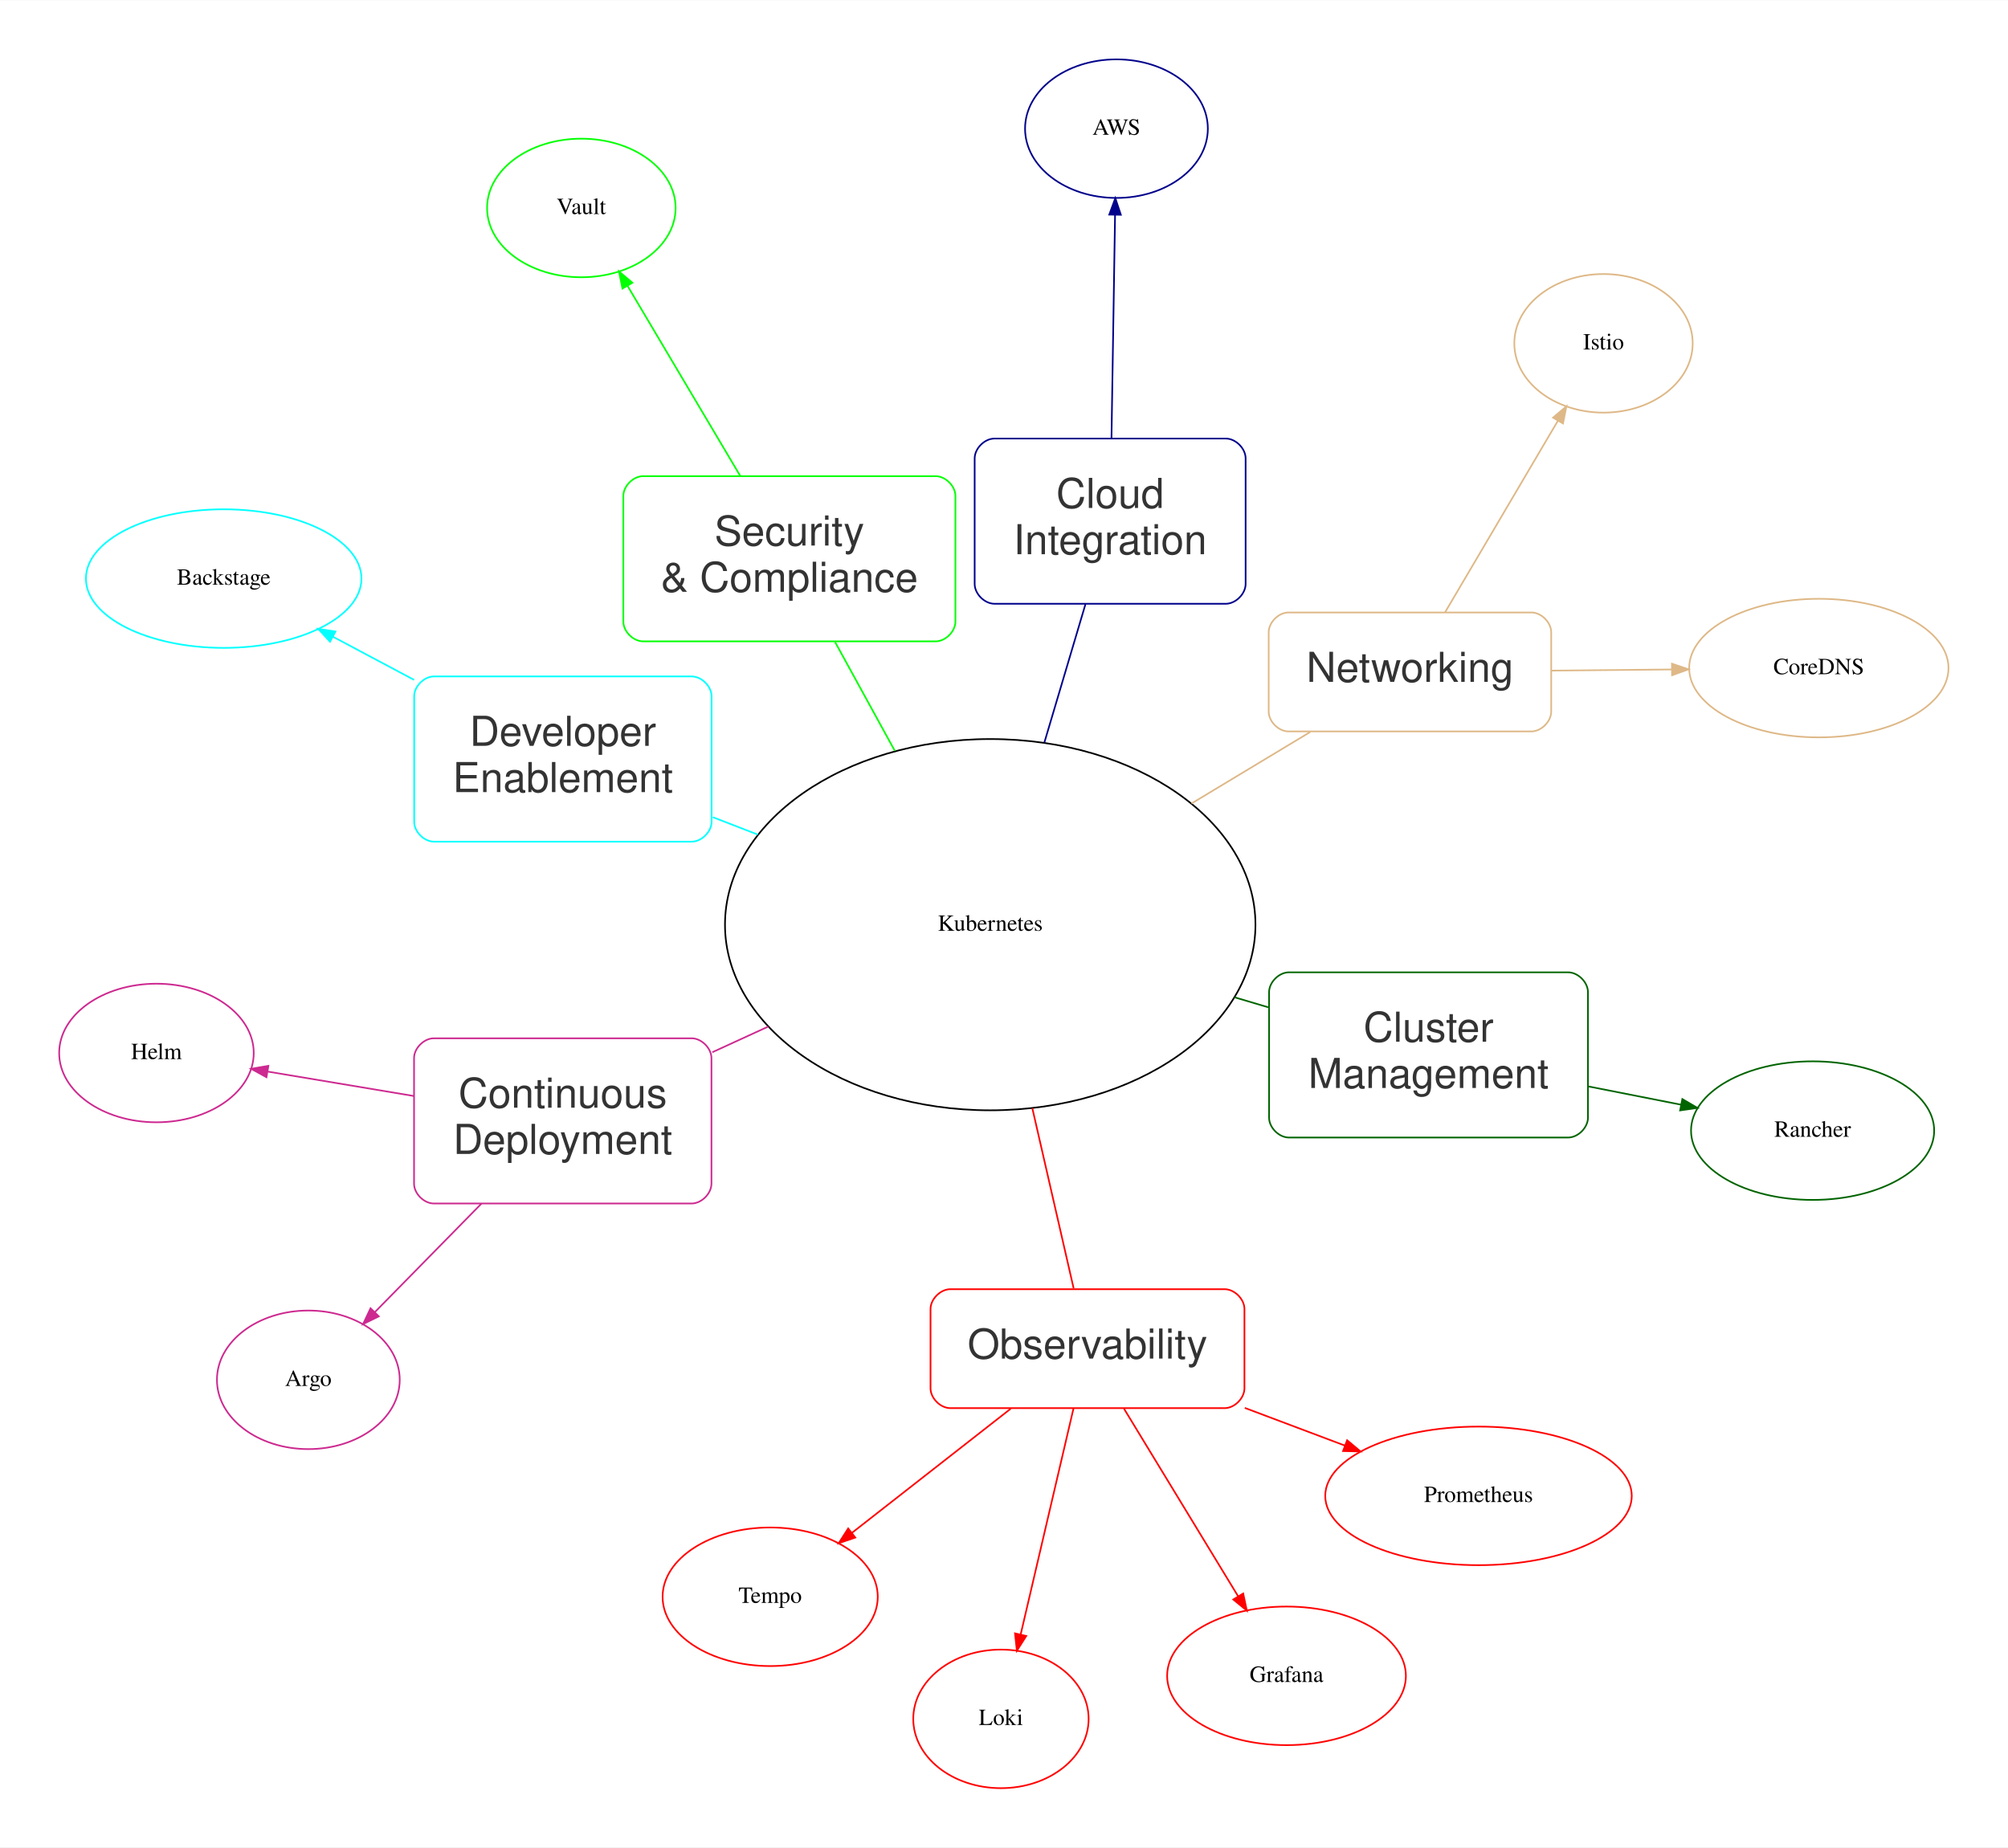
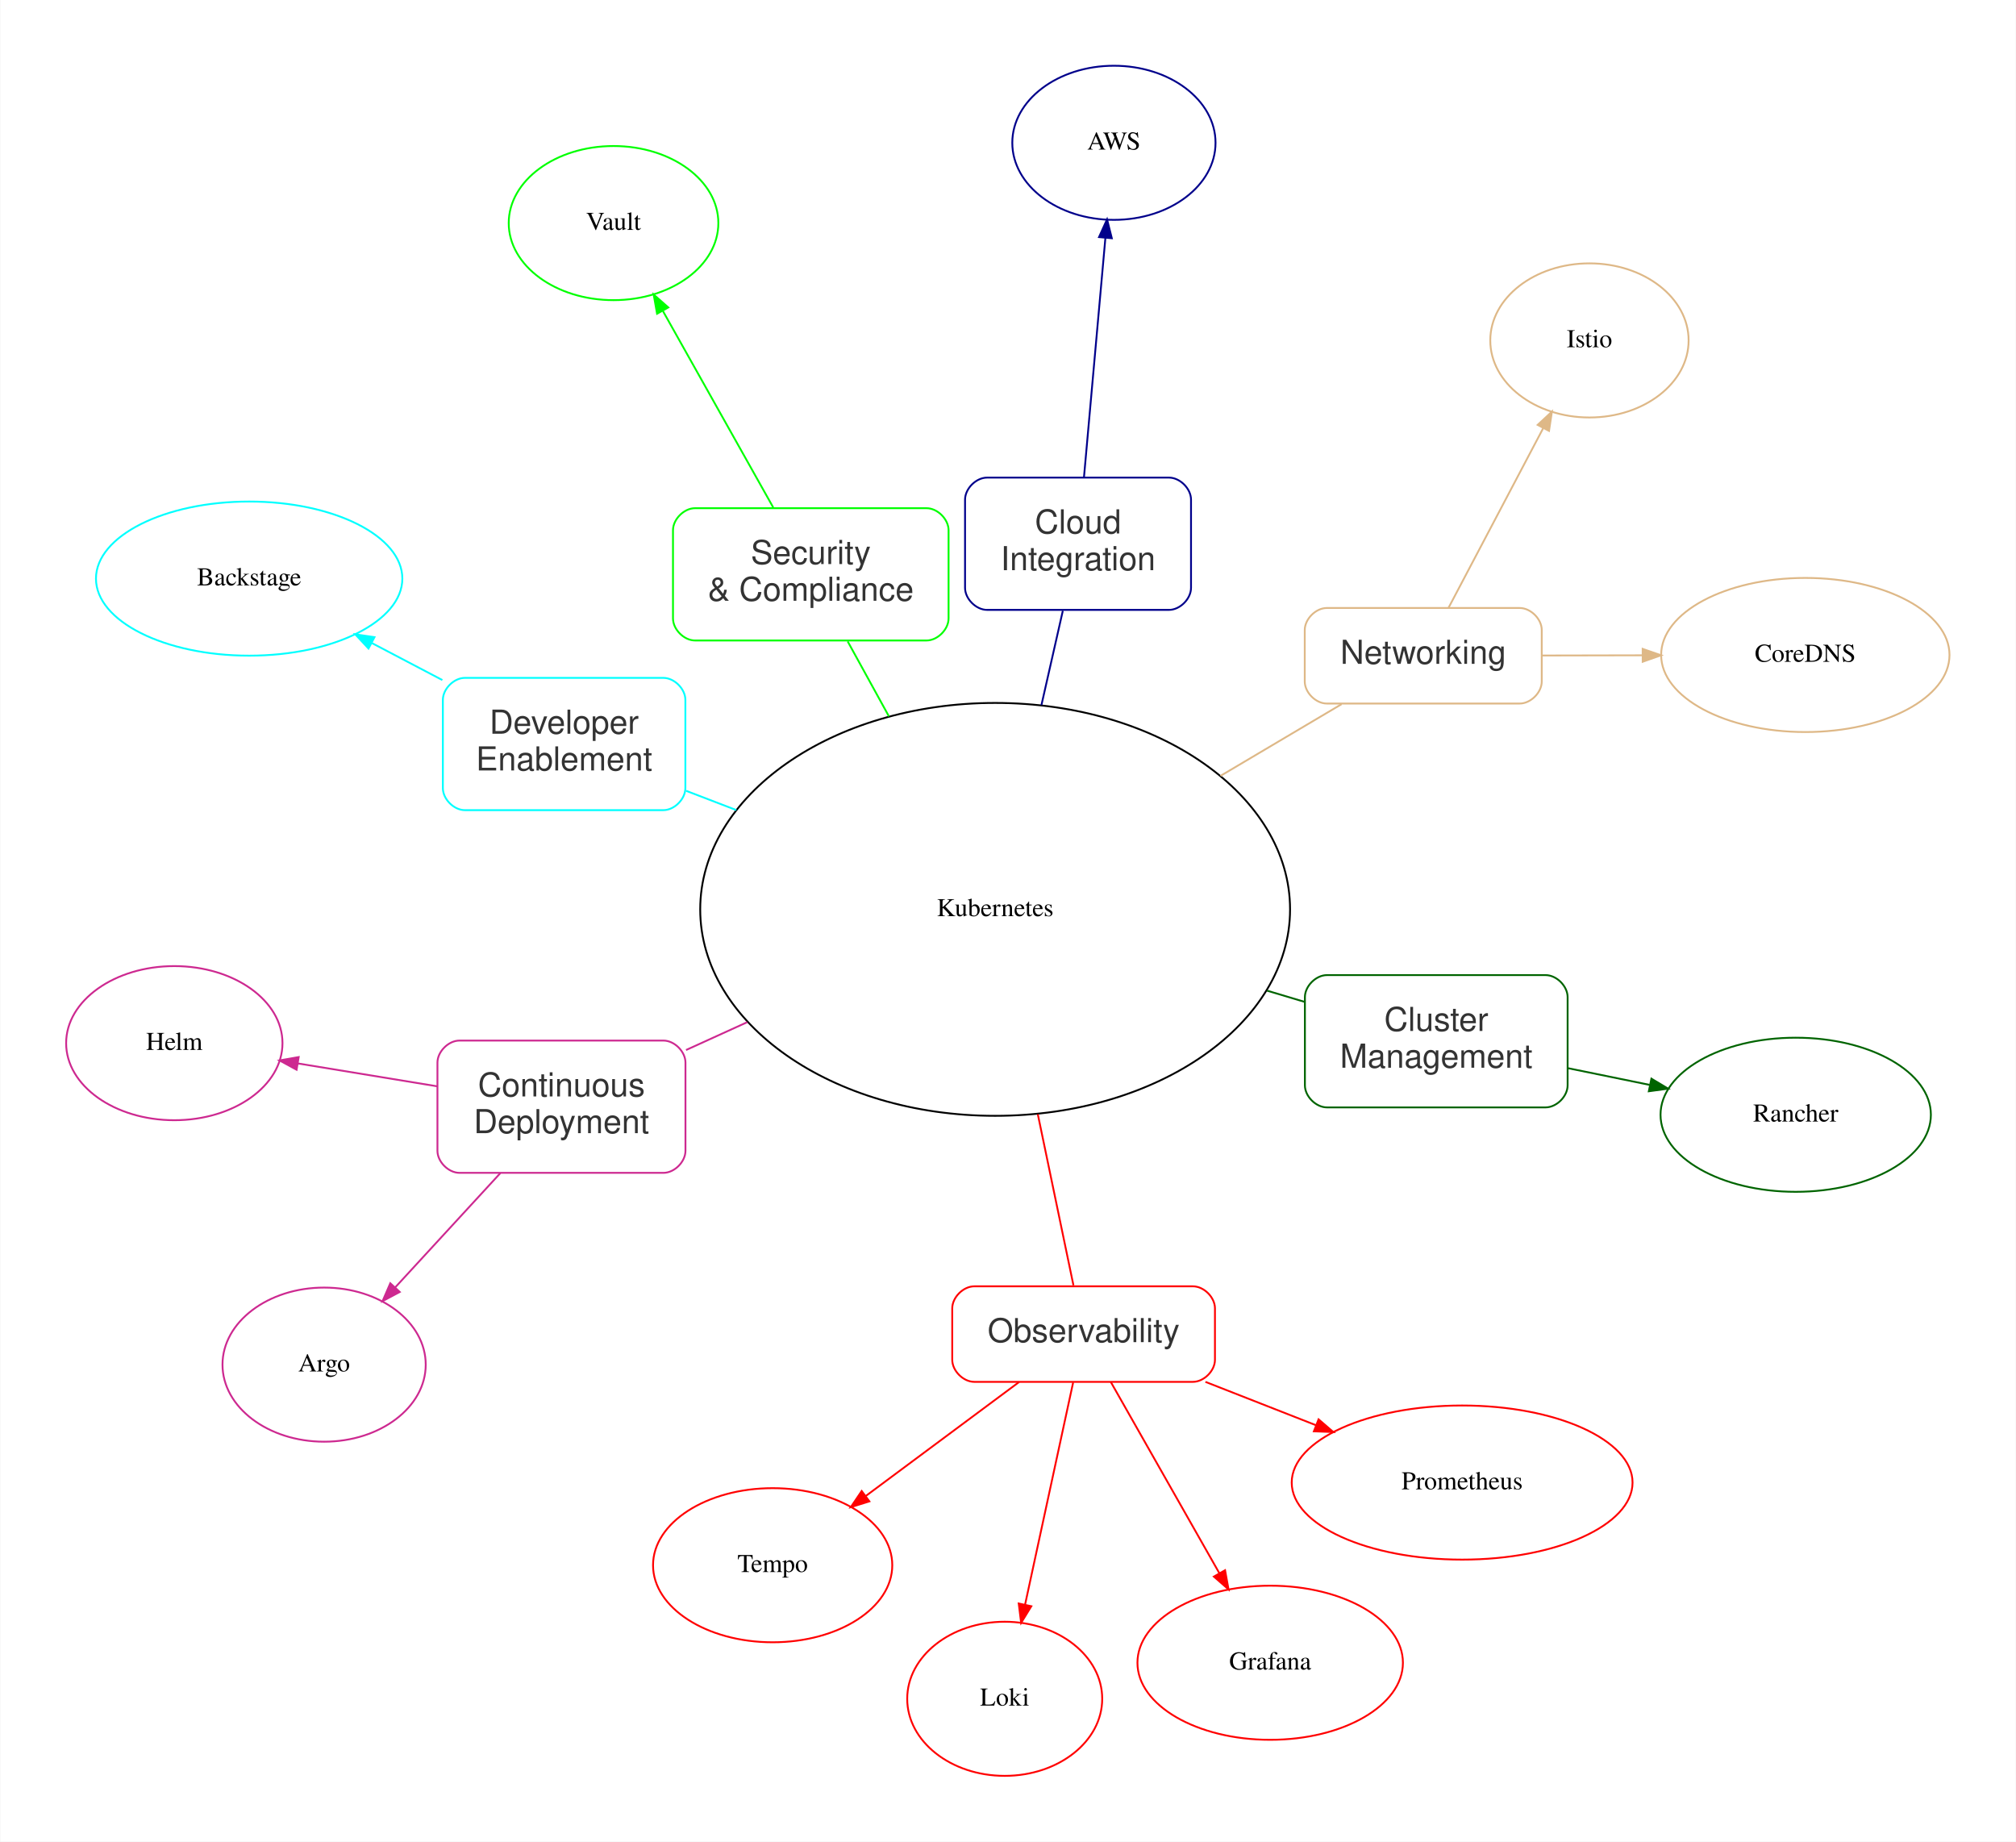
- <svg xmlns="http://www.w3.org/2000/svg" width="1215pt" height="1118pt" viewBox="0.00 0.00 1215.34 1118.01">
-   <g id="full.example" class="graph" transform="scale(1 1) rotate(0) translate(36 1082.01)">
-     <polygon fill="white" stroke="transparent" points="-36,36 -36,-1082.01 1179.34,-1082.01 1179.34,36 -36,36" />
+ <svg xmlns="http://www.w3.org/2000/svg" width="1097pt" height="1002pt" viewBox="0.00 0.00 1096.96 1002.31">
+   <g id="full.example" class="graph" transform="scale(1 1) rotate(0) translate(36 966.31)">
+     <polygon fill="white" stroke="transparent" points="-36,36 -36,-966.31 1060.96,-966.31 1060.96,36 -36,36" />
    <g id="cluster_cluster_management" class="cluster">
</g>
    <g id="cluster_cloud_integration" class="cluster">
</g>
    <g id="cluster_continuous_deployment" class="cluster">
</g>
    <g id="cluster_observability" class="cluster">
</g>
    <g id="cluster_networking" class="cluster">
</g>
    <g id="cluster_security__compliance" class="cluster">
</g>
    <g id="cluster_developer_enablement" class="cluster">
</g>
    <g id="Kubernetes" class="node">
-       <ellipse fill="none" stroke="black" cx="563.33" cy="-522.45" rx="160.53" ry="112.36" />
-       <text text-anchor="middle" x="563.33" y="-518.75" font-family="Times,serif" font-size="14.00">Kubernetes</text>
+       <ellipse fill="none" stroke="black" cx="505.48" cy="-471.37" rx="160.53" ry="112.36" />
+       <text text-anchor="middle" x="505.48" y="-467.67" font-family="Times,serif" font-size="14.00">Kubernetes</text>
    </g>
    <g id="label_cluster_management" class="node">
-       <path fill="none" stroke="darkgreen" d="M913.11,-493.61C913.11,-493.61 744.11,-493.61 744.11,-493.61 738.11,-493.61 732.11,-487.61 732.11,-481.61 732.11,-481.61 732.11,-405.61 732.11,-405.61 732.11,-399.61 738.11,-393.61 744.11,-393.61 744.11,-393.61 913.11,-393.61 913.11,-393.61 919.11,-393.61 925.11,-399.61 925.11,-405.61 925.11,-405.61 925.11,-481.61 925.11,-481.61 925.11,-487.61 919.11,-493.61 913.11,-493.61" />
-       <text text-anchor="middle" x="828.61" y="-451.61" font-family="Avenir Next, Helvetica" font-size="25.00" fill="#333333">Cluster</text>
-       <text text-anchor="middle" x="828.61" y="-423.61" font-family="Avenir Next, Helvetica" font-size="25.00" fill="#333333">Management</text>
+       <path fill="none" stroke="darkgreen" d="M805.09,-435.6C805.09,-435.6 686.09,-435.6 686.09,-435.6 680.09,-435.6 674.09,-429.6 674.09,-423.6 674.09,-423.6 674.09,-375.6 674.09,-375.6 674.09,-369.6 680.09,-363.6 686.09,-363.6 686.09,-363.6 805.09,-363.6 805.09,-363.6 811.09,-363.6 817.09,-369.6 817.09,-375.6 817.09,-375.6 817.09,-423.6 817.09,-423.6 817.09,-429.6 811.09,-435.6 805.09,-435.6" />
+       <text text-anchor="middle" x="745.59" y="-405.2" font-family="Avenir Next, Helvetica" font-size="18.00" fill="#333333">Cluster</text>
+       <text text-anchor="middle" x="745.59" y="-385.2" font-family="Avenir Next, Helvetica" font-size="18.00" fill="#333333">Management</text>
    </g>
    <g id="Kubernetes-label_cluster_management-edge" class="edge">
-       <path fill="none" stroke="darkgreen" d="M711.09,-478.53C718,-476.48 724.86,-474.44 731.58,-472.45" />
-       <polygon fill="darkgreen" stroke="darkgreen" points="731.9,-472.35 731.9,-472.35 731.9,-472.35 731.9,-472.35" />
+       <path fill="none" stroke="darkgreen" d="M653.44,-427.15C660.38,-425.07 667.18,-423.04 673.75,-421.08" />
+       <polygon fill="darkgreen" stroke="darkgreen" points="674.07,-420.98 674.07,-420.98 674.07,-420.98 674.07,-420.98" />
    </g>
    <g id="label_cloud_integration" class="node">
-       <path fill="none" stroke="darkblue" d="M705.91,-816.7C705.91,-816.7 565.91,-816.7 565.91,-816.7 559.91,-816.7 553.91,-810.7 553.91,-804.7 553.91,-804.7 553.91,-728.7 553.91,-728.7 553.91,-722.7 559.91,-716.7 565.91,-716.7 565.91,-716.7 705.91,-716.7 705.91,-716.7 711.91,-716.7 717.91,-722.7 717.91,-728.7 717.91,-728.7 717.91,-804.7 717.91,-804.7 717.91,-810.7 711.91,-816.7 705.91,-816.7" />
-       <text text-anchor="middle" x="635.91" y="-774.7" font-family="Avenir Next, Helvetica" font-size="25.00" fill="#333333">Cloud</text>
-       <text text-anchor="middle" x="635.91" y="-746.7" font-family="Avenir Next, Helvetica" font-size="25.00" fill="#333333">Integration</text>
+       <path fill="none" stroke="darkblue" d="M600.1,-706.37C600.1,-706.37 501.1,-706.37 501.1,-706.37 495.1,-706.37 489.1,-700.37 489.1,-694.37 489.1,-694.37 489.1,-646.37 489.1,-646.37 489.1,-640.37 495.1,-634.37 501.1,-634.37 501.1,-634.37 600.1,-634.37 600.1,-634.37 606.1,-634.37 612.1,-640.37 612.1,-646.37 612.1,-646.37 612.1,-694.37 612.1,-694.37 612.1,-700.37 606.1,-706.37 600.1,-706.37" />
+       <text text-anchor="middle" x="550.6" y="-675.97" font-family="Avenir Next, Helvetica" font-size="18.00" fill="#333333">Cloud</text>
+       <text text-anchor="middle" x="550.6" y="-655.97" font-family="Avenir Next, Helvetica" font-size="18.00" fill="#333333">Integration</text>
    </g>
    <g id="Kubernetes-label_cloud_integration-edge" class="edge">
-       <path fill="none" stroke="darkblue" d="M596.12,-632.78C604.8,-662 613.75,-692.13 620.96,-716.39" />
-       <polygon fill="darkblue" stroke="darkblue" points="621.05,-716.67 621.05,-716.67 621.05,-716.67 621.05,-716.67" />
+       <path fill="none" stroke="darkblue" d="M530.67,-582.51C534.88,-601.06 538.96,-619.06 542.32,-633.89" />
+       <polygon fill="darkblue" stroke="darkblue" points="542.4,-634.24 542.4,-634.24 542.4,-634.24 542.4,-634.24" />
    </g>
    <g id="label_continuous_deployment" class="node">
-       <path fill="none" stroke="#cd2990" d="M382.6,-453.68C382.6,-453.68 226.6,-453.68 226.6,-453.68 220.6,-453.68 214.6,-447.68 214.6,-441.68 214.6,-441.68 214.6,-365.68 214.6,-365.68 214.6,-359.68 220.6,-353.68 226.6,-353.68 226.6,-353.68 382.6,-353.68 382.6,-353.68 388.6,-353.68 394.6,-359.68 394.6,-365.68 394.6,-365.68 394.6,-441.68 394.6,-441.68 394.6,-447.68 388.6,-453.68 382.6,-453.68" />
-       <text text-anchor="middle" x="304.6" y="-411.68" font-family="Avenir Next, Helvetica" font-size="25.00" fill="#333333">Continuous</text>
-       <text text-anchor="middle" x="304.6" y="-383.68" font-family="Avenir Next, Helvetica" font-size="25.00" fill="#333333">Deployment</text>
+       <path fill="none" stroke="#cd2990" d="M324.92,-399.97C324.92,-399.97 213.92,-399.97 213.92,-399.97 207.92,-399.97 201.92,-393.97 201.92,-387.97 201.92,-387.97 201.92,-339.97 201.92,-339.97 201.92,-333.97 207.92,-327.97 213.92,-327.97 213.92,-327.97 324.92,-327.97 324.92,-327.97 330.92,-327.97 336.92,-333.97 336.92,-339.97 336.92,-339.97 336.92,-387.97 336.92,-387.97 336.92,-393.97 330.92,-399.97 324.92,-399.97" />
+       <text text-anchor="middle" x="269.42" y="-369.57" font-family="Avenir Next, Helvetica" font-size="18.00" fill="#333333">Continuous</text>
+       <text text-anchor="middle" x="269.42" y="-349.57" font-family="Avenir Next, Helvetica" font-size="18.00" fill="#333333">Deployment</text>
    </g>
    <g id="Kubernetes-label_continuous_deployment-edge" class="edge">
-       <path fill="none" stroke="#cd2990" d="M429.04,-460.8C417.56,-455.54 406.14,-450.29 395.13,-445.24" />
-       <polygon fill="#cd2990" stroke="#cd2990" points="394.87,-445.12 394.87,-445.12 394.87,-445.12 394.87,-445.12" />
+       <path fill="none" stroke="#cd2990" d="M370.56,-409.99C359.08,-404.77 347.82,-399.64 337.23,-394.82" />
+       <polygon fill="#cd2990" stroke="#cd2990" points="336.98,-394.71 336.98,-394.71 336.98,-394.71 336.98,-394.71" />
    </g>
    <g id="label_observability" class="node">
-       <path fill="none" stroke="red" d="M705.2,-301.81C705.2,-301.81 539.2,-301.81 539.2,-301.81 533.2,-301.81 527.2,-295.81 527.2,-289.81 527.2,-289.81 527.2,-241.81 527.2,-241.81 527.2,-235.81 533.2,-229.81 539.2,-229.81 539.2,-229.81 705.2,-229.81 705.2,-229.81 711.2,-229.81 717.2,-235.81 717.2,-241.81 717.2,-241.81 717.2,-289.81 717.2,-289.81 717.2,-295.81 711.2,-301.81 705.2,-301.81" />
-       <text text-anchor="middle" x="622.2" y="-259.81" font-family="Avenir Next, Helvetica" font-size="25.00" fill="#333333">Observability</text>
+       <path fill="none" stroke="red" d="M613.13,-266.22C613.13,-266.22 494.13,-266.22 494.13,-266.22 488.13,-266.22 482.13,-260.22 482.13,-254.22 482.13,-254.22 482.13,-226.22 482.13,-226.22 482.13,-220.22 488.13,-214.22 494.13,-214.22 494.13,-214.22 613.13,-214.22 613.13,-214.22 619.13,-214.22 625.13,-220.22 625.13,-226.22 625.13,-226.22 625.13,-254.22 625.13,-254.22 625.13,-260.22 619.13,-266.22 613.13,-266.22" />
+       <text text-anchor="middle" x="553.63" y="-235.82" font-family="Avenir Next, Helvetica" font-size="18.00" fill="#333333">Observability</text>
    </g>
    <g id="Kubernetes-label_observability-edge" class="edge">
-       <path fill="none" stroke="red" d="M588.81,-411.38C597.78,-372.24 607.26,-330.93 613.81,-302.36" />
-       <polygon fill="red" stroke="red" points="613.89,-302.02 613.89,-302.02 613.89,-302.02 613.89,-302.02" />
+       <path fill="none" stroke="red" d="M528.71,-359.86C535.94,-325.13 543.28,-289.91 548.1,-266.77" />
+       <polygon fill="red" stroke="red" points="548.16,-266.5 548.16,-266.5 548.16,-266.5 548.16,-266.5" />
    </g>
    <g id="label_networking" class="node">
-       <path fill="none" stroke="burlywood" d="M890.87,-711.43C890.87,-711.43 743.87,-711.43 743.87,-711.43 737.87,-711.43 731.87,-705.43 731.87,-699.43 731.87,-699.43 731.87,-651.43 731.87,-651.43 731.87,-645.43 737.87,-639.43 743.87,-639.43 743.87,-639.43 890.87,-639.43 890.87,-639.43 896.87,-639.43 902.87,-645.43 902.87,-651.43 902.87,-651.43 902.87,-699.43 902.87,-699.43 902.87,-705.43 896.87,-711.43 890.87,-711.43" />
-       <text text-anchor="middle" x="817.37" y="-669.43" font-family="Avenir Next, Helvetica" font-size="25.00" fill="#333333">Networking</text>
+       <path fill="none" stroke="burlywood" d="M791.01,-635.4C791.01,-635.4 686.01,-635.4 686.01,-635.4 680.01,-635.4 674.01,-629.4 674.01,-623.4 674.01,-623.4 674.01,-595.4 674.01,-595.4 674.01,-589.4 680.01,-583.4 686.01,-583.4 686.01,-583.4 791.01,-583.4 791.01,-583.4 797.01,-583.4 803.01,-589.4 803.01,-595.4 803.01,-595.4 803.01,-623.4 803.01,-623.4 803.01,-629.4 797.01,-635.4 791.01,-635.4" />
+       <text text-anchor="middle" x="738.51" y="-605" font-family="Avenir Next, Helvetica" font-size="18.00" fill="#333333">Networking</text>
    </g>
    <g id="Kubernetes-label_networking-edge" class="edge">
-       <path fill="none" stroke="burlywood" d="M685.14,-595.8C710.13,-610.85 735.39,-626.06 757.04,-639.1" />
-       <polygon fill="burlywood" stroke="burlywood" points="757.29,-639.25 757.29,-639.25 757.29,-639.25 757.29,-639.25" />
+       <path fill="none" stroke="burlywood" d="M628.14,-544.03C651.75,-558.01 675.02,-571.79 694.06,-583.07" />
+       <polygon fill="burlywood" stroke="burlywood" points="694.51,-583.34 694.51,-583.34 694.51,-583.34 694.51,-583.34" />
    </g>
    <g id="label_security__compliance" class="node">
-       <path fill="none" stroke="lime" d="M530.27,-793.94C530.27,-793.94 353.27,-793.94 353.27,-793.94 347.27,-793.94 341.27,-787.94 341.27,-781.94 341.27,-781.94 341.27,-705.94 341.27,-705.94 341.27,-699.94 347.27,-693.94 353.27,-693.94 353.27,-693.94 530.27,-693.94 530.27,-693.94 536.27,-693.94 542.27,-699.94 542.27,-705.94 542.27,-705.94 542.27,-781.94 542.27,-781.94 542.27,-787.94 536.27,-793.94 530.27,-793.94" />
-       <text text-anchor="middle" x="441.77" y="-751.94" font-family="Avenir Next, Helvetica" font-size="25.00" fill="#333333">Security</text>
-       <text text-anchor="middle" x="441.77" y="-723.94" font-family="Avenir Next, Helvetica" font-size="25.00" fill="#333333">&amp; Compliance</text>
+       <path fill="none" stroke="lime" d="M468.13,-689.72C468.13,-689.72 342.13,-689.72 342.13,-689.72 336.13,-689.72 330.13,-683.72 330.13,-677.72 330.13,-677.72 330.13,-629.72 330.13,-629.72 330.13,-623.72 336.13,-617.72 342.13,-617.72 342.13,-617.72 468.13,-617.72 468.13,-617.72 474.13,-617.72 480.13,-623.72 480.13,-629.72 480.13,-629.72 480.13,-677.72 480.13,-677.72 480.13,-683.72 474.13,-689.72 468.13,-689.72" />
+       <text text-anchor="middle" x="405.13" y="-659.32" font-family="Avenir Next, Helvetica" font-size="18.00" fill="#333333">Security</text>
+       <text text-anchor="middle" x="405.13" y="-639.32" font-family="Avenir Next, Helvetica" font-size="18.00" fill="#333333">&amp; Compliance</text>
    </g>
    <g id="Kubernetes-label_security__compliance-edge" class="edge">
-       <path fill="none" stroke="lime" d="M505.58,-627.68C492.99,-650.6 480.24,-673.84 469.48,-693.46" />
-       <polygon fill="lime" stroke="lime" points="469.22,-693.92 469.22,-693.92 469.22,-693.92 469.22,-693.92" />
+       <path fill="none" stroke="lime" d="M447.68,-576.39C439.64,-591 431.87,-605.13 425.22,-617.22" />
+       <polygon fill="lime" stroke="lime" points="425.06,-617.5 425.06,-617.5 425.06,-617.5 425.06,-617.5" />
    </g>
    <g id="label_developer_enablement" class="node">
-       <path fill="none" stroke="aqua" d="M382.68,-672.71C382.68,-672.71 226.68,-672.71 226.68,-672.71 220.68,-672.71 214.68,-666.71 214.68,-660.71 214.68,-660.71 214.68,-584.71 214.68,-584.71 214.68,-578.71 220.68,-572.71 226.68,-572.71 226.68,-572.71 382.68,-572.71 382.68,-572.71 388.68,-572.71 394.68,-578.71 394.68,-584.71 394.68,-584.71 394.68,-660.71 394.68,-660.71 394.68,-666.71 388.68,-672.71 382.68,-672.71" />
-       <text text-anchor="middle" x="304.68" y="-630.71" font-family="Avenir Next, Helvetica" font-size="25.00" fill="#333333">Developer</text>
-       <text text-anchor="middle" x="304.68" y="-602.71" font-family="Avenir Next, Helvetica" font-size="25.00" fill="#333333">Enablement</text>
+       <path fill="none" stroke="aqua" d="M324.87,-597.37C324.87,-597.37 216.87,-597.37 216.87,-597.37 210.87,-597.37 204.87,-591.37 204.87,-585.37 204.87,-585.37 204.87,-537.37 204.87,-537.37 204.87,-531.37 210.87,-525.37 216.87,-525.37 216.87,-525.37 324.87,-525.37 324.87,-525.37 330.87,-525.37 336.87,-531.37 336.87,-537.37 336.87,-537.37 336.87,-585.37 336.87,-585.37 336.87,-591.37 330.87,-597.37 324.87,-597.37" />
+       <text text-anchor="middle" x="270.87" y="-566.97" font-family="Avenir Next, Helvetica" font-size="18.00" fill="#333333">Developer</text>
+       <text text-anchor="middle" x="270.87" y="-546.97" font-family="Avenir Next, Helvetica" font-size="18.00" fill="#333333">Enablement</text>
    </g>
    <g id="Kubernetes-label_developer_enablement-edge" class="edge">
-       <path fill="none" stroke="aqua" d="M422.65,-576.98C413.44,-580.55 404.3,-584.09 395.43,-587.53" />
-       <polygon fill="aqua" stroke="aqua" points="395.01,-587.69 395.01,-587.69 395.01,-587.69 395.01,-587.69" />
+       <path fill="none" stroke="aqua" d="M364.61,-525.41C355.22,-529.01 346.04,-532.54 337.33,-535.88" />
+       <polygon fill="aqua" stroke="aqua" points="336.91,-536.04 336.91,-536.04 336.91,-536.04 336.91,-536.04" />
    </g>
    <g id="Rancher" class="node">
-       <ellipse fill="none" stroke="darkgreen" cx="1061.08" cy="-397.79" rx="73.58" ry="41.94" />
-       <text text-anchor="middle" x="1061.08" y="-394.09" font-family="Times,serif" font-size="14.00">Rancher</text>
+       <ellipse fill="none" stroke="darkgreen" cx="941.24" cy="-359.59" rx="73.58" ry="41.94" />
+       <text text-anchor="middle" x="941.24" y="-355.89" font-family="Times,serif" font-size="14.00">Rancher</text>
    </g>
    <g id="label_cluster_management-Rancher-edge" class="edge">
-       <path fill="none" stroke="darkgreen" d="M925.17,-424.58C943.91,-420.89 963.35,-417.05 981.46,-413.48" />
-       <polygon fill="darkgreen" stroke="darkgreen" points="982.24,-416.9 991.38,-411.53 980.89,-410.03 982.24,-416.9" />
+       <path fill="none" stroke="darkgreen" d="M817.33,-384.93C831.78,-381.98 847.04,-378.86 861.73,-375.85" />
+       <polygon fill="darkgreen" stroke="darkgreen" points="862.7,-379.23 871.79,-373.8 861.29,-372.37 862.7,-379.23" />
    </g>
    <g id="AWS" class="node">
-       <ellipse fill="none" stroke="darkblue" cx="639.73" cy="-1004.29" rx="55.31" ry="41.94" />
-       <text text-anchor="middle" x="639.73" y="-1000.59" font-family="Times,serif" font-size="14.00">AWS</text>
+       <ellipse fill="none" stroke="darkblue" cx="570.13" cy="-888.59" rx="55.31" ry="41.94" />
+       <text text-anchor="middle" x="570.13" y="-884.89" font-family="Times,serif" font-size="14.00">AWS</text>
    </g>
    <g id="label_cloud_integration-AWS-edge" class="edge">
-       <path fill="none" stroke="darkblue" d="M636.72,-816.8C637.36,-856.5 638.24,-911.8 638.89,-952.05" />
-       <polygon fill="darkblue" stroke="darkblue" points="635.39,-952.26 639.05,-962.2 642.39,-952.15 635.39,-952.26" />
+       <path fill="none" stroke="darkblue" d="M553.82,-706.41C557,-741.93 561.89,-796.58 565.49,-836.77" />
+       <polygon fill="darkblue" stroke="darkblue" points="562.02,-837.26 566.4,-846.91 568.99,-836.64 562.02,-837.26" />
    </g>
    <g id="Helm" class="node">
-       <ellipse fill="none" stroke="#cd2990" cx="58.69" cy="-444.78" rx="58.88" ry="41.94" />
-       <text text-anchor="middle" x="58.69" y="-441.08" font-family="Times,serif" font-size="14.00">Helm</text>
+       <ellipse fill="none" stroke="#cd2990" cx="58.69" cy="-398.56" rx="58.88" ry="41.94" />
+       <text text-anchor="middle" x="58.69" y="-394.86" font-family="Times,serif" font-size="14.00">Helm</text>
    </g>
    <g id="label_continuous_deployment-Helm-edge" class="edge">
-       <path fill="none" stroke="#cd2990" d="M214.43,-418.75C185.25,-423.63 153.43,-428.95 126.19,-433.5" />
-       <polygon fill="#cd2990" stroke="#cd2990" points="125.28,-430.11 115.99,-435.21 126.44,-437.01 125.28,-430.11" />
+       <path fill="none" stroke="#cd2990" d="M201.87,-375.06C177.65,-379.03 150.34,-383.52 126.12,-387.49" />
+       <polygon fill="#cd2990" stroke="#cd2990" points="125.25,-384.09 115.95,-389.16 126.39,-390.99 125.25,-384.09" />
    </g>
    <g id="Argo" class="node">
-       <ellipse fill="none" stroke="#cd2990" cx="150.62" cy="-246.95" rx="55.31" ry="41.94" />
-       <text text-anchor="middle" x="150.62" y="-243.25" font-family="Times,serif" font-size="14.00">Argo</text>
+       <ellipse fill="none" stroke="#cd2990" cx="140.23" cy="-223.59" rx="55.31" ry="41.94" />
+       <text text-anchor="middle" x="140.23" y="-219.89" font-family="Times,serif" font-size="14.00">Argo</text>
    </g>
    <g id="label_continuous_deployment-Argo-edge" class="edge">
-       <path fill="none" stroke="#cd2990" d="M255.45,-353.66C234.6,-332.44 210.61,-308.01 190.84,-287.88" />
-       <polygon fill="#cd2990" stroke="#cd2990" points="193.26,-285.36 183.76,-280.68 188.27,-290.27 193.26,-285.36" />
+       <path fill="none" stroke="#cd2990" d="M236.15,-327.82C218.65,-308.8 197.1,-285.38 178.87,-265.57" />
+       <polygon fill="#cd2990" stroke="#cd2990" points="181.4,-263.15 172.05,-258.16 176.25,-267.89 181.4,-263.15" />
    </g>
    <g id="Grafana" class="node">
-       <ellipse fill="none" stroke="red" cx="742.66" cy="-67.77" rx="72.25" ry="41.94" />
-       <text text-anchor="middle" x="742.66" y="-64.07" font-family="Times,serif" font-size="14.00">Grafana</text>
+       <ellipse fill="none" stroke="red" cx="655.19" cy="-61.34" rx="72.25" ry="41.94" />
+       <text text-anchor="middle" x="655.19" y="-57.64" font-family="Times,serif" font-size="14.00">Grafana</text>
    </g>
    <g id="label_observability-Grafana-edge" class="edge">
-       <path fill="none" stroke="red" d="M644.29,-229.49C663.7,-197.57 692.09,-150.9 713.39,-115.89" />
-       <polygon fill="red" stroke="red" points="716.43,-117.62 718.64,-107.26 710.45,-113.98 716.43,-117.62" />
+       <path fill="none" stroke="red" d="M568.4,-214.21C583.85,-186.99 608.47,-143.62 627.55,-110.02" />
+       <polygon fill="red" stroke="red" points="630.63,-111.69 632.52,-101.26 624.54,-108.23 630.63,-111.69" />
    </g>
    <g id="Loki" class="node">
-       <ellipse fill="none" stroke="red" cx="569.82" cy="-41.72" rx="53.07" ry="41.94" />
-       <text text-anchor="middle" x="569.82" y="-38.02" font-family="Times,serif" font-size="14.00">Loki</text>
+       <ellipse fill="none" stroke="red" cx="510.69" cy="-41.72" rx="53.07" ry="41.94" />
+       <text text-anchor="middle" x="510.69" y="-38.02" font-family="Times,serif" font-size="14.00">Loki</text>
    </g>
    <g id="label_observability-Loki-edge" class="edge">
-       <path fill="none" stroke="red" d="M613.78,-229.81C605.12,-192.77 591.56,-134.76 581.79,-92.95" />
-       <polygon fill="red" stroke="red" points="585.14,-91.9 579.46,-82.96 578.33,-93.49 585.14,-91.9" />
+       <path fill="none" stroke="red" d="M547.93,-213.86C541.29,-183.17 530.17,-131.76 521.8,-93.1" />
+       <polygon fill="red" stroke="red" points="525.17,-92.1 519.63,-83.06 518.32,-93.58 525.17,-92.1" />
    </g>
    <g id="Tempo" class="node">
-       <ellipse fill="none" stroke="red" cx="430.15" cy="-115.63" rx="65.11" ry="41.94" />
-       <text text-anchor="middle" x="430.15" y="-111.93" font-family="Times,serif" font-size="14.00">Tempo</text>
+       <ellipse fill="none" stroke="red" cx="384.38" cy="-114.42" rx="65.11" ry="41.94" />
+       <text text-anchor="middle" x="384.38" y="-110.72" font-family="Times,serif" font-size="14.00">Tempo</text>
    </g>
    <g id="label_observability-Tempo-edge" class="edge">
-       <path fill="none" stroke="red" d="M575.71,-229.45C546.69,-206.76 509.36,-177.57 479.77,-154.43" />
-       <polygon fill="red" stroke="red" points="481.67,-151.47 471.64,-148.07 477.36,-156.99 481.67,-151.47" />
+       <path fill="none" stroke="red" d="M518.56,-214.16C494.43,-196.22 462,-172.11 435.07,-152.1" />
+       <polygon fill="red" stroke="red" points="437.02,-149.18 426.9,-146.02 432.84,-154.8 437.02,-149.18" />
    </g>
    <g id="Prometheus" class="node">
-       <ellipse fill="none" stroke="red" cx="858.86" cy="-176.7" rx="92.76" ry="41.94" />
-       <text text-anchor="middle" x="858.86" y="-173" font-family="Times,serif" font-size="14.00">Prometheus</text>
+       <ellipse fill="none" stroke="red" cx="759.67" cy="-159.41" rx="92.76" ry="41.94" />
+       <text text-anchor="middle" x="759.67" y="-155.71" font-family="Times,serif" font-size="14.00">Prometheus</text>
    </g>
    <g id="label_observability-Prometheus-edge" class="edge">
-       <path fill="none" stroke="red" d="M717.43,-229.95C737.52,-222.39 758.53,-214.48 778.03,-207.13" />
-       <polygon fill="red" stroke="red" points="779.35,-210.38 787.47,-203.58 776.88,-203.83 779.35,-210.38" />
+       <path fill="none" stroke="red" d="M619.95,-214.21C639.15,-206.68 660.3,-198.39 680.21,-190.58" />
+       <polygon fill="red" stroke="red" points="681.53,-193.82 689.56,-186.91 678.97,-187.3 681.53,-193.82" />
    </g>
    <g id="Istio" class="node">
-       <ellipse fill="none" stroke="burlywood" cx="934.52" cy="-874.34" rx="53.98" ry="41.94" />
-       <text text-anchor="middle" x="934.52" y="-870.64" font-family="Times,serif" font-size="14.00">Istio</text>
+       <ellipse fill="none" stroke="burlywood" cx="828.97" cy="-781.03" rx="53.98" ry="41.94" />
+       <text text-anchor="middle" x="828.97" y="-777.33" font-family="Times,serif" font-size="14.00">Istio</text>
    </g>
    <g id="label_networking-Istio-edge" class="edge">
-       <path fill="none" stroke="burlywood" d="M838.58,-711.46C857.73,-743.97 886.02,-792 906.92,-827.48" />
-       <polygon fill="burlywood" stroke="burlywood" points="903.98,-829.38 912.07,-836.22 910.01,-825.83 903.98,-829.38" />
+       <path fill="none" stroke="burlywood" d="M752.25,-635.47C765.88,-661.33 787.09,-701.56 803.75,-733.18" />
+       <polygon fill="burlywood" stroke="burlywood" points="800.78,-735.06 808.54,-742.27 806.97,-731.79 800.78,-735.06" />
    </g>
    <g id="CoreDNS" class="node">
-       <ellipse fill="none" stroke="burlywood" cx="1064.85" cy="-677.77" rx="78.48" ry="41.94" />
-       <text text-anchor="middle" x="1064.85" y="-674.07" font-family="Times,serif" font-size="14.00">CoreDNS</text>
+       <ellipse fill="none" stroke="burlywood" cx="946.47" cy="-609.83" rx="78.48" ry="41.94" />
+       <text text-anchor="middle" x="946.47" y="-606.13" font-family="Times,serif" font-size="14.00">CoreDNS</text>
    </g>
    <g id="label_networking-CoreDNS-edge" class="edge">
-       <path fill="none" stroke="burlywood" d="M902.88,-676.24C926.48,-676.46 952.13,-676.7 975.91,-676.93" />
-       <polygon fill="burlywood" stroke="burlywood" points="975.95,-680.43 985.98,-677.02 976.01,-673.43 975.95,-680.43" />
+       <path fill="none" stroke="burlywood" d="M803.17,-609.54C820.48,-609.57 839.48,-609.61 857.84,-609.65" />
+       <polygon fill="burlywood" stroke="burlywood" points="857.94,-613.15 867.95,-609.67 857.96,-606.15 857.94,-613.15" />
    </g>
    <g id="Vault" class="node">
-       <ellipse fill="none" stroke="lime" cx="315.86" cy="-956.28" rx="57.05" ry="41.94" />
-       <text text-anchor="middle" x="315.86" y="-952.58" font-family="Times,serif" font-size="14.00">Vault</text>
+       <ellipse fill="none" stroke="lime" cx="297.77" cy="-844.89" rx="57.05" ry="41.94" />
+       <text text-anchor="middle" x="297.77" y="-841.19" font-family="Times,serif" font-size="14.00">Vault</text>
    </g>
    <g id="label_security__compliance-Vault-edge" class="edge">
-       <path fill="none" stroke="lime" d="M412.09,-793.99C391.47,-828.77 364.16,-874.82 343.9,-908.99" />
-       <polygon fill="lime" stroke="lime" points="340.74,-907.46 338.65,-917.84 346.76,-911.03 340.74,-907.46" />
+       <path fill="none" stroke="lime" d="M384.68,-690.13C367.66,-720.43 343.3,-763.81 324.7,-796.94" />
+       <polygon fill="lime" stroke="lime" points="321.46,-795.56 319.62,-805.99 327.57,-798.98 321.46,-795.56" />
    </g>
    <g id="Backstage" class="node">
-       <ellipse fill="none" stroke="aqua" cx="99.39" cy="-731.94" rx="83.38" ry="41.94" />
-       <text text-anchor="middle" x="99.39" y="-728.24" font-family="Times,serif" font-size="14.00">Backstage</text>
+       <ellipse fill="none" stroke="aqua" cx="99.43" cy="-651.4" rx="83.38" ry="41.94" />
+       <text text-anchor="middle" x="99.43" y="-647.7" font-family="Times,serif" font-size="14.00">Backstage</text>
    </g>
    <g id="label_developer_enablement-Backstage-edge" class="edge">
-       <path fill="none" stroke="aqua" d="M214.63,-670.62C198.15,-679.39 181.23,-688.39 165.61,-696.71" />
-       <polygon fill="aqua" stroke="aqua" points="163.75,-693.73 156.57,-701.51 167.04,-699.91 163.75,-693.73" />
+       <path fill="none" stroke="aqua" d="M204.59,-596.18C192,-602.79 178.83,-609.71 166.22,-616.32" />
+       <polygon fill="aqua" stroke="aqua" points="164.39,-613.33 157.17,-621.08 167.65,-619.53 164.39,-613.33" />
    </g>
  </g>
</svg>
